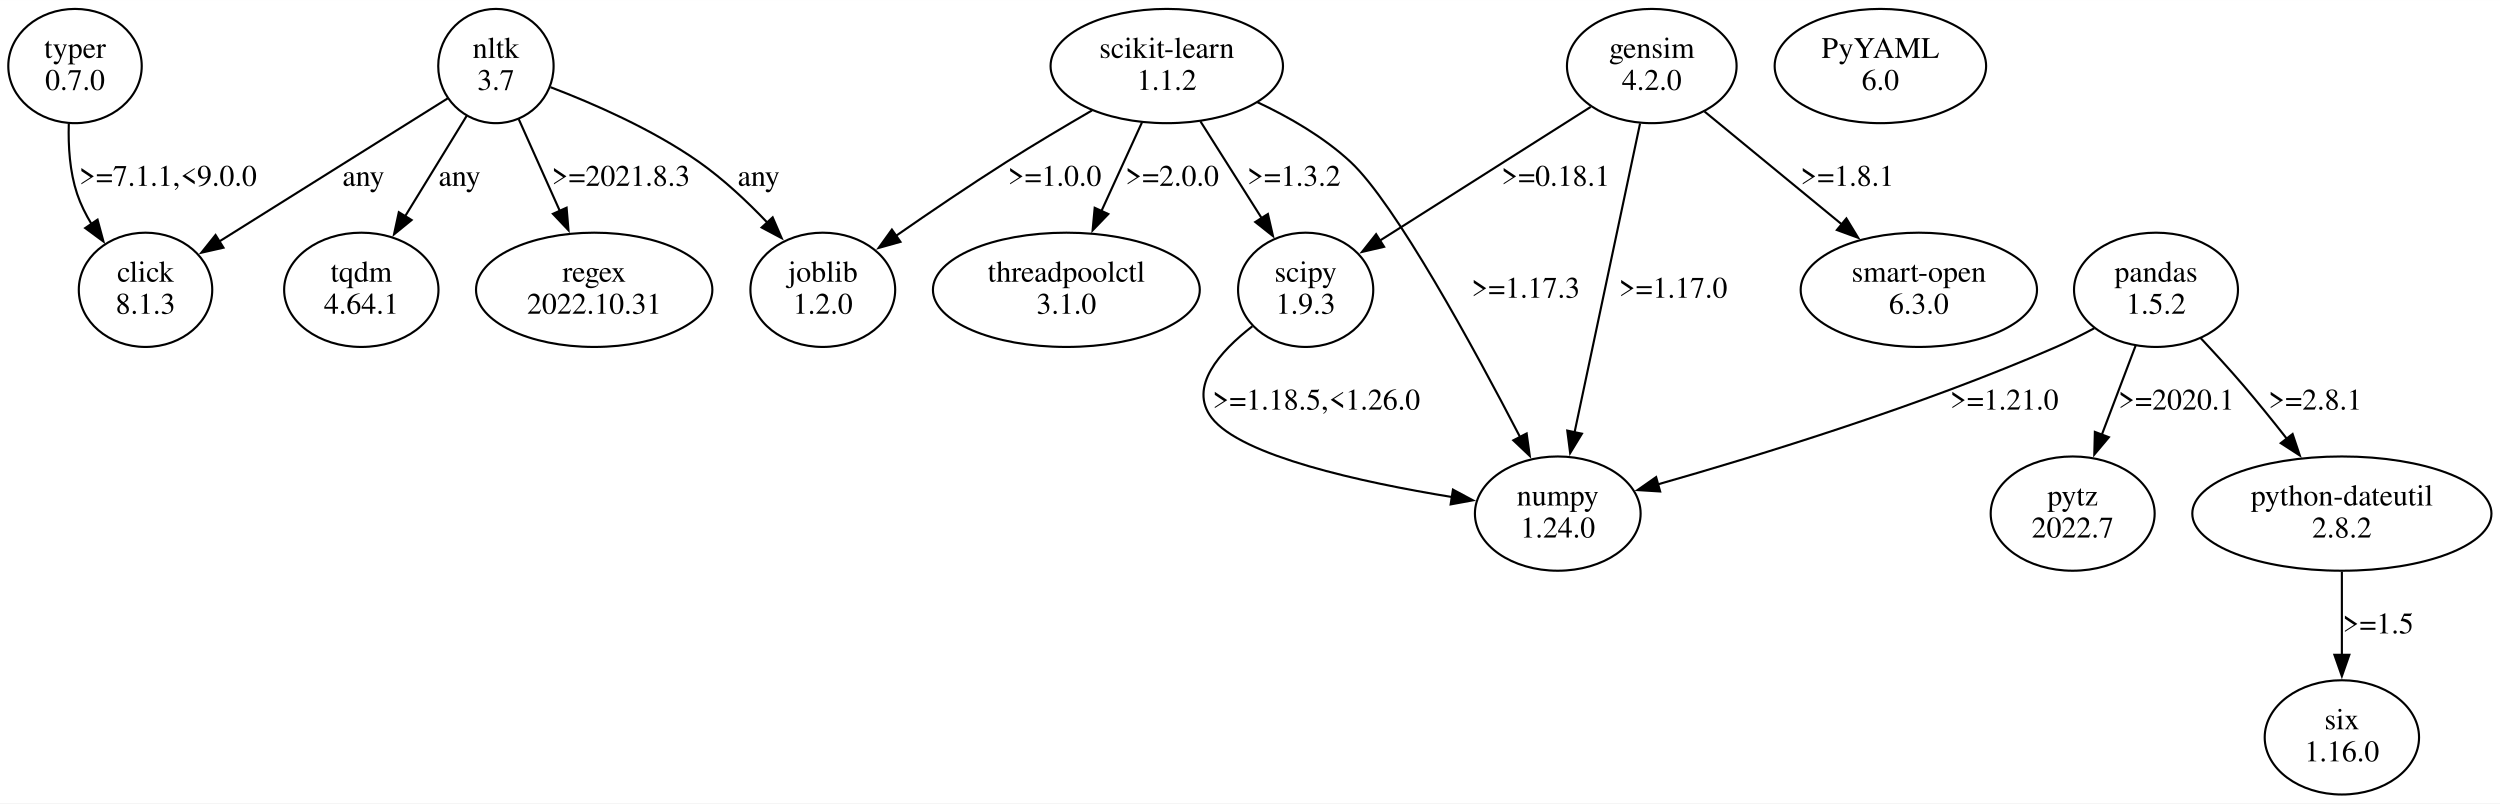
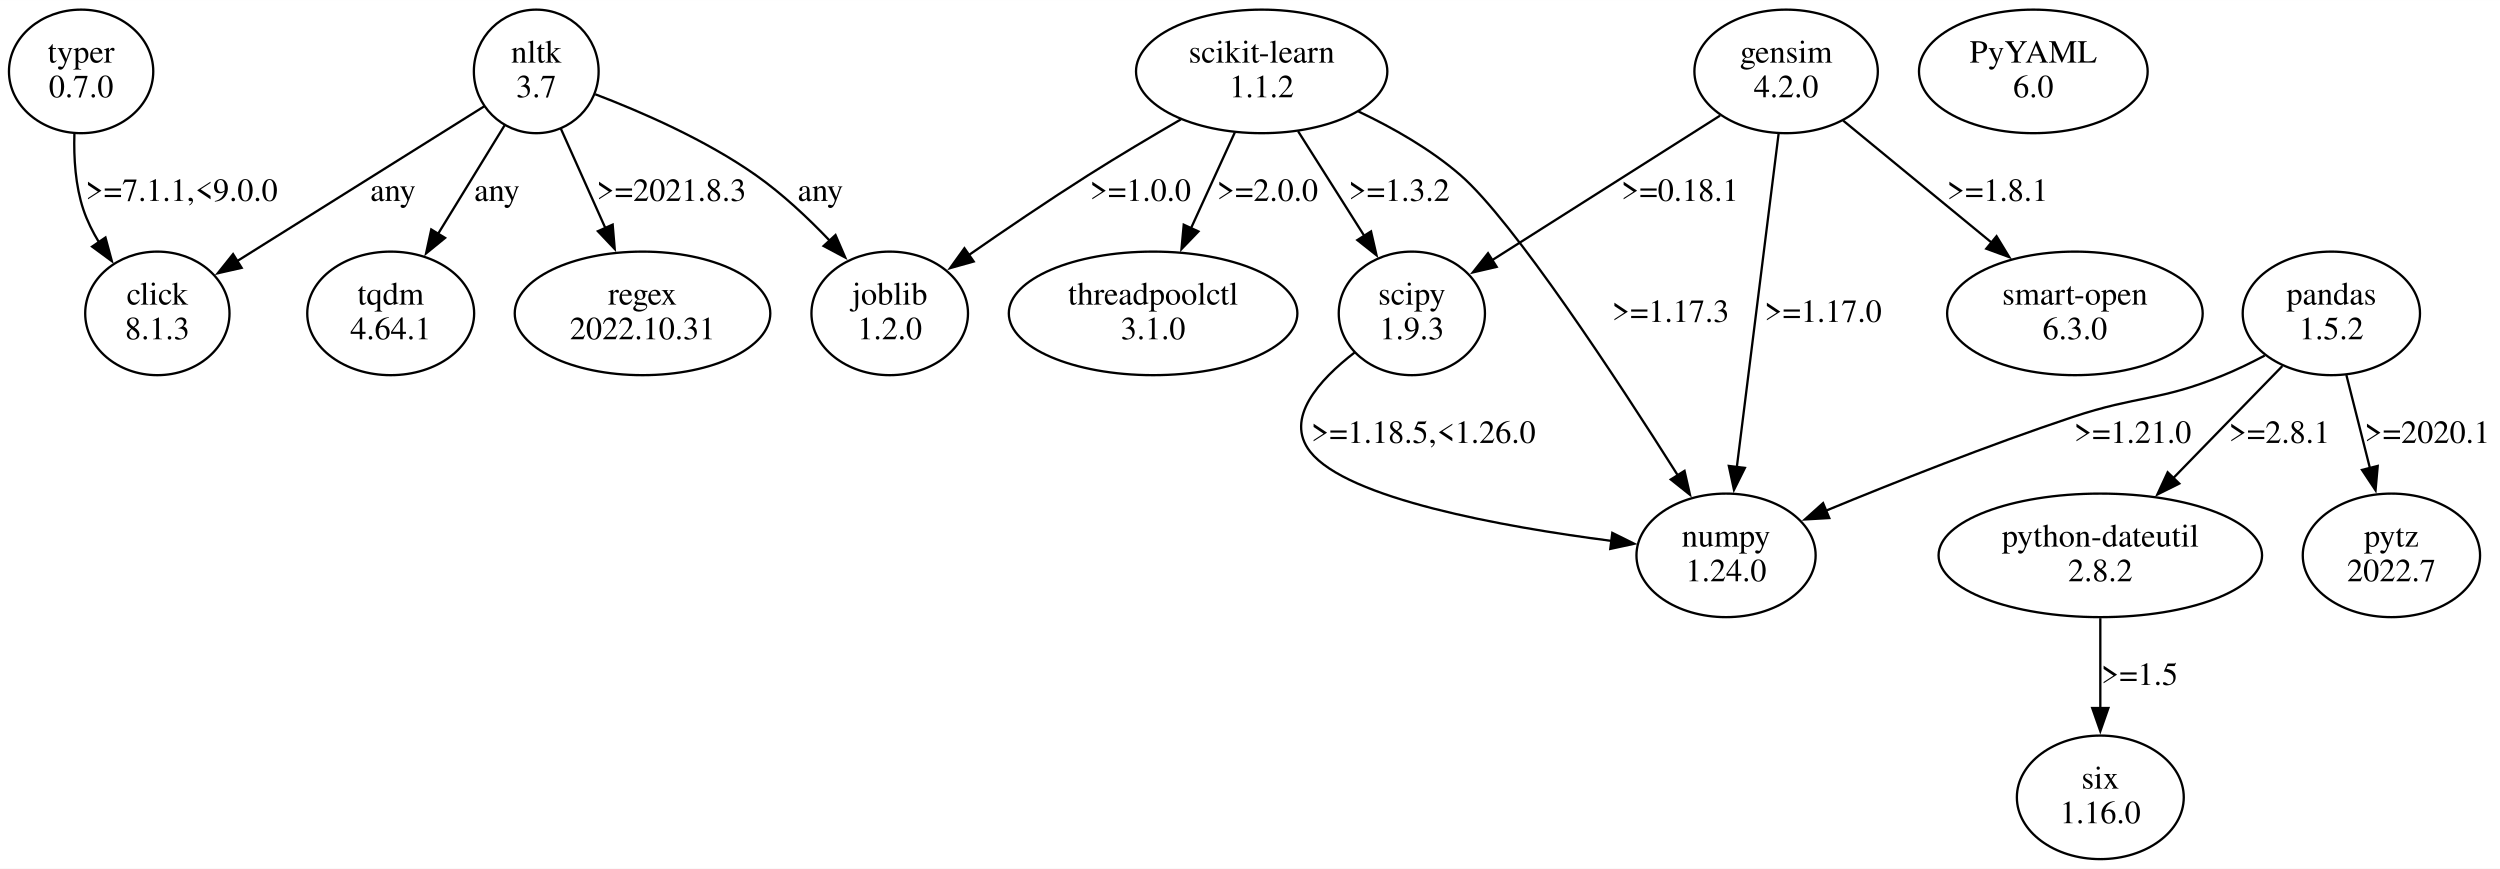
- <svg xmlns="http://www.w3.org/2000/svg" width="1170pt" height="376pt" viewBox="0.00 0.00 1170.12 375.96">
+ <svg xmlns="http://www.w3.org/2000/svg" width="1082pt" height="376pt" viewBox="0.00 0.00 1082.11 375.96">
  <g id="graph0" class="graph" transform="scale(1 1) rotate(0) translate(4 371.96)">
-     <polygon fill="white" stroke="none" points="-4,4 -4,-371.96 1166.12,-371.96 1166.12,4 -4,4" />
+     <polygon fill="white" stroke="none" points="-4,4 -4,-371.96 1078.11,-371.96 1078.11,4 -4,4" />
    <g id="node1" class="node">
      <ellipse fill="none" stroke="black" cx="31.11" cy="-341.09" rx="31.23" ry="26.74" />
      <text text-anchor="middle" x="31.11" y="-344.89" font-family="Times,serif" font-size="14.00">typer</text>
      <text text-anchor="middle" x="31.11" y="-329.89" font-family="Times,serif" font-size="14.00">0.7.0</text>
    </g>
    <g id="node2" class="node">
      <ellipse fill="none" stroke="black" cx="64.11" cy="-236.35" rx="31.23" ry="26.74" />
      <text text-anchor="middle" x="64.11" y="-240.15" font-family="Times,serif" font-size="14.00">click</text>
      <text text-anchor="middle" x="64.11" y="-225.15" font-family="Times,serif" font-size="14.00">8.1.3</text>
    </g>
    <g id="edge1" class="edge">
      <path fill="none" stroke="black" d="M28.2,-314.02C27.89,-303.58 28.63,-291.59 32.11,-281.22 33.74,-276.36 36.12,-271.59 38.86,-267.09" />
      <polygon fill="black" stroke="black" points="41.65,-269.2 44.42,-258.97 35.88,-265.25 41.65,-269.2" />
      <text text-anchor="middle" x="74.61" y="-285.02" font-family="Times,serif" font-size="14.00">&gt;=7.1.1,&lt;9.0.0</text>
    </g>
    <g id="node3" class="node">
      <ellipse fill="none" stroke="black" cx="542.11" cy="-341.09" rx="54.39" ry="26.74" />
      <text text-anchor="middle" x="542.11" y="-344.89" font-family="Times,serif" font-size="14.00">scikit-learn</text>
      <text text-anchor="middle" x="542.11" y="-329.89" font-family="Times,serif" font-size="14.00">1.1.2</text>
    </g>
    <g id="node4" class="node">
-       <ellipse fill="none" stroke="black" cx="725.11" cy="-131.61" rx="38.78" ry="26.74" />
-       <text text-anchor="middle" x="725.11" y="-135.41" font-family="Times,serif" font-size="14.00">numpy</text>
-       <text text-anchor="middle" x="725.11" y="-120.41" font-family="Times,serif" font-size="14.00">1.24.0</text>
-     </g>
-     <g id="edge2" class="edge">
-       <path fill="none" stroke="black" d="M584.44,-324.2C599.39,-317.19 615.59,-307.86 628.11,-296.22 648.96,-276.84 685.72,-209.37 707.5,-167.37" />
-       <polygon fill="black" stroke="black" points="710.54,-169.12 712.01,-158.62 704.31,-165.91 710.54,-169.12" />
-       <text text-anchor="middle" x="710.11" y="-232.65" font-family="Times,serif" font-size="14.00">&gt;=1.17.3</text>
-     </g>
-     <g id="node5" class="node">
      <ellipse fill="none" stroke="black" cx="495.11" cy="-236.35" rx="62.45" ry="26.74" />
      <text text-anchor="middle" x="495.11" y="-240.15" font-family="Times,serif" font-size="14.00">threadpoolctl</text>
      <text text-anchor="middle" x="495.11" y="-225.15" font-family="Times,serif" font-size="14.00">3.1.0</text>
    </g>
-     <g id="edge3" class="edge">
+     <g id="edge2" class="edge">
      <path fill="none" stroke="black" d="M530.49,-314.69C524.73,-302.1 517.68,-286.68 511.39,-272.93" />
      <polygon fill="black" stroke="black" points="514.73,-271.82 507.39,-264.19 508.37,-274.74 514.73,-271.82" />
      <text text-anchor="middle" x="544.61" y="-285.02" font-family="Times,serif" font-size="14.00">&gt;=2.0.0</text>
    </g>
+     <g id="node5" class="node">
+       <ellipse fill="none" stroke="black" cx="381.11" cy="-236.35" rx="33.88" ry="26.74" />
+       <text text-anchor="middle" x="381.11" y="-240.15" font-family="Times,serif" font-size="14.00">joblib</text>
+       <text text-anchor="middle" x="381.11" y="-225.15" font-family="Times,serif" font-size="14.00">1.2.0</text>
+     </g>
+     <g id="edge3" class="edge">
+       <path fill="none" stroke="black" d="M507.08,-320.29C494.37,-312.92 479.98,-304.37 467.11,-296.22 449.77,-285.23 430.91,-272.42 415.28,-261.56" />
+       <polygon fill="black" stroke="black" points="417.45,-258.81 407.25,-255.95 413.45,-264.55 417.45,-258.81" />
+       <text text-anchor="middle" x="489.61" y="-285.02" font-family="Times,serif" font-size="14.00">&gt;=1.0.0</text>
+     </g>
    <g id="node6" class="node">
+       <ellipse fill="none" stroke="black" cx="743.11" cy="-131.61" rx="38.78" ry="26.74" />
+       <text text-anchor="middle" x="743.11" y="-135.41" font-family="Times,serif" font-size="14.00">numpy</text>
+       <text text-anchor="middle" x="743.11" y="-120.41" font-family="Times,serif" font-size="14.00">1.24.0</text>
+     </g>
+     <g id="edge4" class="edge">
+       <path fill="none" stroke="black" d="M584.02,-323.73C598.93,-316.67 615.2,-307.43 628.11,-296.22 650.93,-276.41 695.88,-207.91 722.32,-166.09" />
+       <polygon fill="black" stroke="black" points="725.13,-168.19 727.49,-157.86 719.2,-164.46 725.13,-168.19" />
+       <text text-anchor="middle" x="719.11" y="-232.65" font-family="Times,serif" font-size="14.00">&gt;=1.17.3</text>
+     </g>
+     <g id="node7" class="node">
      <ellipse fill="none" stroke="black" cx="607.11" cy="-236.35" rx="31.64" ry="26.74" />
      <text text-anchor="middle" x="607.11" y="-240.15" font-family="Times,serif" font-size="14.00">scipy</text>
      <text text-anchor="middle" x="607.11" y="-225.15" font-family="Times,serif" font-size="14.00">1.9.3</text>
    </g>
-     <g id="edge4" class="edge">
+     <g id="edge5" class="edge">
      <path fill="none" stroke="black" d="M557.85,-315.22C566.46,-301.61 577.23,-284.59 586.5,-269.93" />
      <polygon fill="black" stroke="black" points="589.44,-271.84 591.82,-261.51 583.52,-268.09 589.44,-271.84" />
      <text text-anchor="middle" x="601.61" y="-285.02" font-family="Times,serif" font-size="14.00">&gt;=1.3.2</text>
    </g>
-     <g id="node7" class="node">
-       <ellipse fill="none" stroke="black" cx="381.11" cy="-236.35" rx="33.88" ry="26.74" />
-       <text text-anchor="middle" x="381.11" y="-240.15" font-family="Times,serif" font-size="14.00">joblib</text>
-       <text text-anchor="middle" x="381.11" y="-225.15" font-family="Times,serif" font-size="14.00">1.2.0</text>
-     </g>
-     <g id="edge5" class="edge">
-       <path fill="none" stroke="black" d="M507.08,-320.29C494.37,-312.92 479.98,-304.37 467.11,-296.22 449.77,-285.23 430.91,-272.42 415.28,-261.56" />
-       <polygon fill="black" stroke="black" points="417.45,-258.81 407.25,-255.95 413.45,-264.55 417.45,-258.81" />
-       <text text-anchor="middle" x="489.61" y="-285.02" font-family="Times,serif" font-size="14.00">&gt;=1.0.0</text>
-     </g>
    <g id="edge6" class="edge">
-       <path fill="none" stroke="black" d="M582.16,-219.29C566.84,-207.41 552.1,-190.87 563.11,-176.48 576.82,-158.57 633.19,-146.28 675.61,-139.36" />
-       <polygon fill="black" stroke="black" points="676.05,-142.83 685.39,-137.83 674.97,-135.92 676.05,-142.83" />
+       <path fill="none" stroke="black" d="M582.37,-219.45C566.89,-207.52 551.84,-190.83 563.11,-176.48 579.08,-156.15 645.97,-144.05 693.53,-137.87" />
+       <polygon fill="black" stroke="black" points="693.87,-141.35 703.36,-136.64 693,-134.41 693.87,-141.35" />
      <text text-anchor="middle" x="612.11" y="-180.28" font-family="Times,serif" font-size="14.00">&gt;=1.18.5,&lt;1.26.0</text>
    </g>
    <g id="node8" class="node">
      <ellipse fill="none" stroke="black" cx="876.11" cy="-341.09" rx="49.49" ry="26.74" />
      <text text-anchor="middle" x="876.11" y="-344.89" font-family="Times,serif" font-size="14.00">PyYAML</text>
      <text text-anchor="middle" x="876.11" y="-329.89" font-family="Times,serif" font-size="14.00">6.0</text>
    </g>
    <g id="node9" class="node">
      <ellipse fill="none" stroke="black" cx="1005.11" cy="-236.35" rx="38.37" ry="26.74" />
      <text text-anchor="middle" x="1005.11" y="-240.15" font-family="Times,serif" font-size="14.00">pandas</text>
      <text text-anchor="middle" x="1005.11" y="-225.15" font-family="Times,serif" font-size="14.00">1.5.2</text>
    </g>
-     <g id="edge8" class="edge">
-       <path fill="none" stroke="black" d="M976.2,-218.35C970.31,-215.2 964.09,-212.08 958.11,-209.48 895.39,-182.15 819.65,-158.85 771.92,-145.29" />
-       <polygon fill="black" stroke="black" points="773.03,-141.97 762.46,-142.63 771.14,-148.7 773.03,-141.97" />
-       <text text-anchor="middle" x="934.11" y="-180.28" font-family="Times,serif" font-size="14.00">&gt;=1.21.0</text>
+     <g id="edge7" class="edge">
+       <path fill="none" stroke="black" d="M976.3,-218.12C970.4,-214.99 964.15,-211.94 958.11,-209.48 930.35,-198.18 921.55,-200.97 893.11,-191.48 856.6,-179.3 816,-163.2 786.26,-150.92" />
+       <polygon fill="black" stroke="black" points="787.79,-147.77 777.22,-147.16 785.11,-154.23 787.79,-147.77" />
+       <text text-anchor="middle" x="919.11" y="-180.28" font-family="Times,serif" font-size="14.00">&gt;=1.21.0</text>
    </g>
    <g id="node10" class="node">
-       <ellipse fill="none" stroke="black" cx="966.11" cy="-131.61" rx="38.37" ry="26.74" />
-       <text text-anchor="middle" x="966.11" y="-135.41" font-family="Times,serif" font-size="14.00">pytz</text>
-       <text text-anchor="middle" x="966.11" y="-120.41" font-family="Times,serif" font-size="14.00">2022.7</text>
+       <ellipse fill="none" stroke="black" cx="905.11" cy="-131.61" rx="70.01" ry="26.74" />
+       <text text-anchor="middle" x="905.11" y="-135.41" font-family="Times,serif" font-size="14.00">python-dateutil</text>
+       <text text-anchor="middle" x="905.11" y="-120.41" font-family="Times,serif" font-size="14.00">2.8.2</text>
    </g>
-     <g id="edge7" class="edge">
-       <path fill="none" stroke="black" d="M995.57,-210.22C990.8,-197.65 984.95,-182.23 979.72,-168.45" />
-       <polygon fill="black" stroke="black" points="983.05,-167.36 976.23,-159.25 976.5,-169.85 983.05,-167.36" />
-       <text text-anchor="middle" x="1014.61" y="-180.28" font-family="Times,serif" font-size="14.00">&gt;=2020.1</text>
+     <g id="edge8" class="edge">
+       <path fill="none" stroke="black" d="M983.91,-213.56C970.14,-199.42 951.95,-180.73 936.52,-164.88" />
+       <polygon fill="black" stroke="black" points="939.28,-162.69 929.8,-157.97 934.26,-167.58 939.28,-162.69" />
+       <text text-anchor="middle" x="982.61" y="-180.28" font-family="Times,serif" font-size="14.00">&gt;=2.8.1</text>
    </g>
    <g id="node11" class="node">
-       <ellipse fill="none" stroke="black" cx="1092.11" cy="-131.61" rx="70.01" ry="26.74" />
-       <text text-anchor="middle" x="1092.11" y="-135.41" font-family="Times,serif" font-size="14.00">python-dateutil</text>
-       <text text-anchor="middle" x="1092.11" y="-120.41" font-family="Times,serif" font-size="14.00">2.8.2</text>
+       <ellipse fill="none" stroke="black" cx="1031.11" cy="-131.61" rx="38.37" ry="26.74" />
+       <text text-anchor="middle" x="1031.11" y="-135.41" font-family="Times,serif" font-size="14.00">pytz</text>
+       <text text-anchor="middle" x="1031.11" y="-120.41" font-family="Times,serif" font-size="14.00">2022.7</text>
    </g>
    <g id="edge9" class="edge">
-       <path fill="none" stroke="black" d="M1025.94,-213.83C1032.52,-206.82 1039.74,-198.93 1046.11,-191.48 1052.85,-183.6 1059.86,-174.9 1066.32,-166.67" />
-       <polygon fill="black" stroke="black" points="1069.04,-168.87 1072.41,-158.83 1063.52,-164.58 1069.04,-168.87" />
-       <text text-anchor="middle" x="1079.61" y="-180.28" font-family="Times,serif" font-size="14.00">&gt;=2.8.1</text>
+       <path fill="none" stroke="black" d="M1011.61,-209.69C1014.71,-197.43 1018.48,-182.54 1021.87,-169.13" />
+       <polygon fill="black" stroke="black" points="1025.18,-170.32 1024.24,-159.77 1018.39,-168.6 1025.18,-170.32" />
+       <text text-anchor="middle" x="1046.61" y="-180.28" font-family="Times,serif" font-size="14.00">&gt;=2020.1</text>
    </g>
    <g id="node12" class="node">
-       <ellipse fill="none" stroke="black" cx="1092.11" cy="-26.87" rx="36.12" ry="26.74" />
-       <text text-anchor="middle" x="1092.11" y="-30.67" font-family="Times,serif" font-size="14.00">six</text>
-       <text text-anchor="middle" x="1092.11" y="-15.67" font-family="Times,serif" font-size="14.00">1.16.0</text>
+       <ellipse fill="none" stroke="black" cx="905.11" cy="-26.87" rx="36.12" ry="26.74" />
+       <text text-anchor="middle" x="905.11" y="-30.67" font-family="Times,serif" font-size="14.00">six</text>
+       <text text-anchor="middle" x="905.11" y="-15.67" font-family="Times,serif" font-size="14.00">1.16.0</text>
    </g>
    <g id="edge10" class="edge">
-       <path fill="none" stroke="black" d="M1092.11,-104.42C1092.11,-92.58 1092.11,-78.38 1092.11,-65.44" />
-       <polygon fill="black" stroke="black" points="1095.61,-65.53 1092.11,-55.53 1088.61,-65.53 1095.61,-65.53" />
-       <text text-anchor="middle" x="1109.11" y="-75.54" font-family="Times,serif" font-size="14.00">&gt;=1.5</text>
+       <path fill="none" stroke="black" d="M905.11,-104.42C905.11,-92.58 905.11,-78.38 905.11,-65.44" />
+       <polygon fill="black" stroke="black" points="908.61,-65.53 905.11,-55.53 901.61,-65.53 908.61,-65.53" />
+       <text text-anchor="middle" x="922.11" y="-75.54" font-family="Times,serif" font-size="14.00">&gt;=1.5</text>
    </g>
    <g id="node13" class="node">
      <ellipse fill="none" stroke="black" cx="228.11" cy="-341.09" rx="27" ry="26.74" />
      <text text-anchor="middle" x="228.11" y="-344.89" font-family="Times,serif" font-size="14.00">nltk</text>
      <text text-anchor="middle" x="228.11" y="-329.89" font-family="Times,serif" font-size="14.00">3.7</text>
    </g>
    <g id="edge14" class="edge">
      <path fill="none" stroke="black" d="M205.65,-326.02C177.99,-308.69 130.7,-279.07 98.46,-258.87" />
      <polygon fill="black" stroke="black" points="100.59,-256.07 90.26,-253.73 96.88,-262.01 100.59,-256.07" />
      <text text-anchor="middle" x="166.11" y="-285.02" font-family="Times,serif" font-size="14.00">any</text>
    </g>
-     <g id="edge11" class="edge">
+     <g id="edge12" class="edge">
      <path fill="none" stroke="black" d="M253.64,-331.2C273.57,-323.6 301.41,-311.47 323.11,-296.22 334.55,-288.18 345.69,-277.73 355.09,-267.87" />
      <polygon fill="black" stroke="black" points="357.64,-270.27 361.85,-260.54 352.49,-265.52 357.64,-270.27" />
      <text text-anchor="middle" x="351.11" y="-285.02" font-family="Times,serif" font-size="14.00">any</text>
    </g>
    <g id="node14" class="node">
      <ellipse fill="none" stroke="black" cx="165.11" cy="-236.35" rx="36.12" ry="26.74" />
      <text text-anchor="middle" x="165.11" y="-240.15" font-family="Times,serif" font-size="14.00">tqdm</text>
      <text text-anchor="middle" x="165.11" y="-225.15" font-family="Times,serif" font-size="14.00">4.64.1</text>
    </g>
-     <g id="edge12" class="edge">
+     <g id="edge11" class="edge">
      <path fill="none" stroke="black" d="M214.44,-317.8C206.01,-304.05 195.04,-286.16 185.59,-270.74" />
      <polygon fill="black" stroke="black" points="188.64,-269.02 180.42,-262.32 182.67,-272.67 188.64,-269.02" />
      <text text-anchor="middle" x="211.11" y="-285.02" font-family="Times,serif" font-size="14.00">any</text>
    </g>
    <g id="node15" class="node">
      <ellipse fill="none" stroke="black" cx="274.11" cy="-236.35" rx="55.31" ry="26.74" />
      <text text-anchor="middle" x="274.11" y="-240.15" font-family="Times,serif" font-size="14.00">regex</text>
      <text text-anchor="middle" x="274.11" y="-225.15" font-family="Times,serif" font-size="14.00">2022.10.31</text>
    </g>
    <g id="edge13" class="edge">
      <path fill="none" stroke="black" d="M238.78,-316.26C244.49,-303.51 251.64,-287.54 258.01,-273.31" />
      <polygon fill="black" stroke="black" points="261.19,-274.78 262.08,-264.23 254.8,-271.92 261.19,-274.78" />
      <text text-anchor="middle" x="286.61" y="-285.02" font-family="Times,serif" font-size="14.00">&gt;=2021.8.3</text>
    </g>
    <g id="node16" class="node">
      <ellipse fill="none" stroke="black" cx="769.11" cy="-341.09" rx="39.7" ry="26.74" />
      <text text-anchor="middle" x="769.11" y="-344.89" font-family="Times,serif" font-size="14.00">gensim</text>
      <text text-anchor="middle" x="769.11" y="-329.89" font-family="Times,serif" font-size="14.00">4.2.0</text>
    </g>
+     <g id="edge15" class="edge">
+       <path fill="none" stroke="black" d="M765.87,-314.23C761.32,-277.87 752.99,-211.42 747.77,-169.77" />
+       <polygon fill="black" stroke="black" points="751.26,-169.46 746.54,-159.97 744.31,-170.33 751.26,-169.46" />
+       <text text-anchor="middle" x="785.11" y="-232.65" font-family="Times,serif" font-size="14.00">&gt;=1.17.0</text>
+     </g>
    <g id="edge17" class="edge">
-       <path fill="none" stroke="black" d="M763.63,-314.23C755.9,-277.79 741.77,-211.13 732.94,-169.5" />
-       <polygon fill="black" stroke="black" points="736.41,-169 730.91,-159.95 729.56,-170.46 736.41,-169" />
-       <text text-anchor="middle" x="779.11" y="-232.65" font-family="Times,serif" font-size="14.00">&gt;=1.17.0</text>
-     </g>
-     <g id="edge15" class="edge">
      <path fill="none" stroke="black" d="M740.52,-321.96C712.94,-304.47 671.15,-277.96 641.7,-259.29" />
      <polygon fill="black" stroke="black" points="643.82,-256.49 633.5,-254.09 640.08,-262.4 643.82,-256.49" />
-       <text text-anchor="middle" x="724.11" y="-285.02" font-family="Times,serif" font-size="14.00">&gt;=0.18.1</text>
+       <text text-anchor="middle" x="723.11" y="-285.02" font-family="Times,serif" font-size="14.00">&gt;=0.18.1</text>
    </g>
    <g id="node17" class="node">
      <ellipse fill="none" stroke="black" cx="894.11" cy="-236.35" rx="55.31" ry="26.74" />
      <text text-anchor="middle" x="894.11" y="-240.15" font-family="Times,serif" font-size="14.00">smart-open</text>
      <text text-anchor="middle" x="894.11" y="-225.15" font-family="Times,serif" font-size="14.00">6.3.0</text>
    </g>
    <g id="edge16" class="edge">
      <path fill="none" stroke="black" d="M793.81,-319.79C812.15,-304.71 837.46,-283.91 858.06,-266.98" />
      <polygon fill="black" stroke="black" points="860.19,-269.76 865.7,-260.71 855.75,-264.35 860.19,-269.76" />
      <text text-anchor="middle" x="860.61" y="-285.02" font-family="Times,serif" font-size="14.00">&gt;=1.8.1</text>
    </g>
  </g>
</svg>
